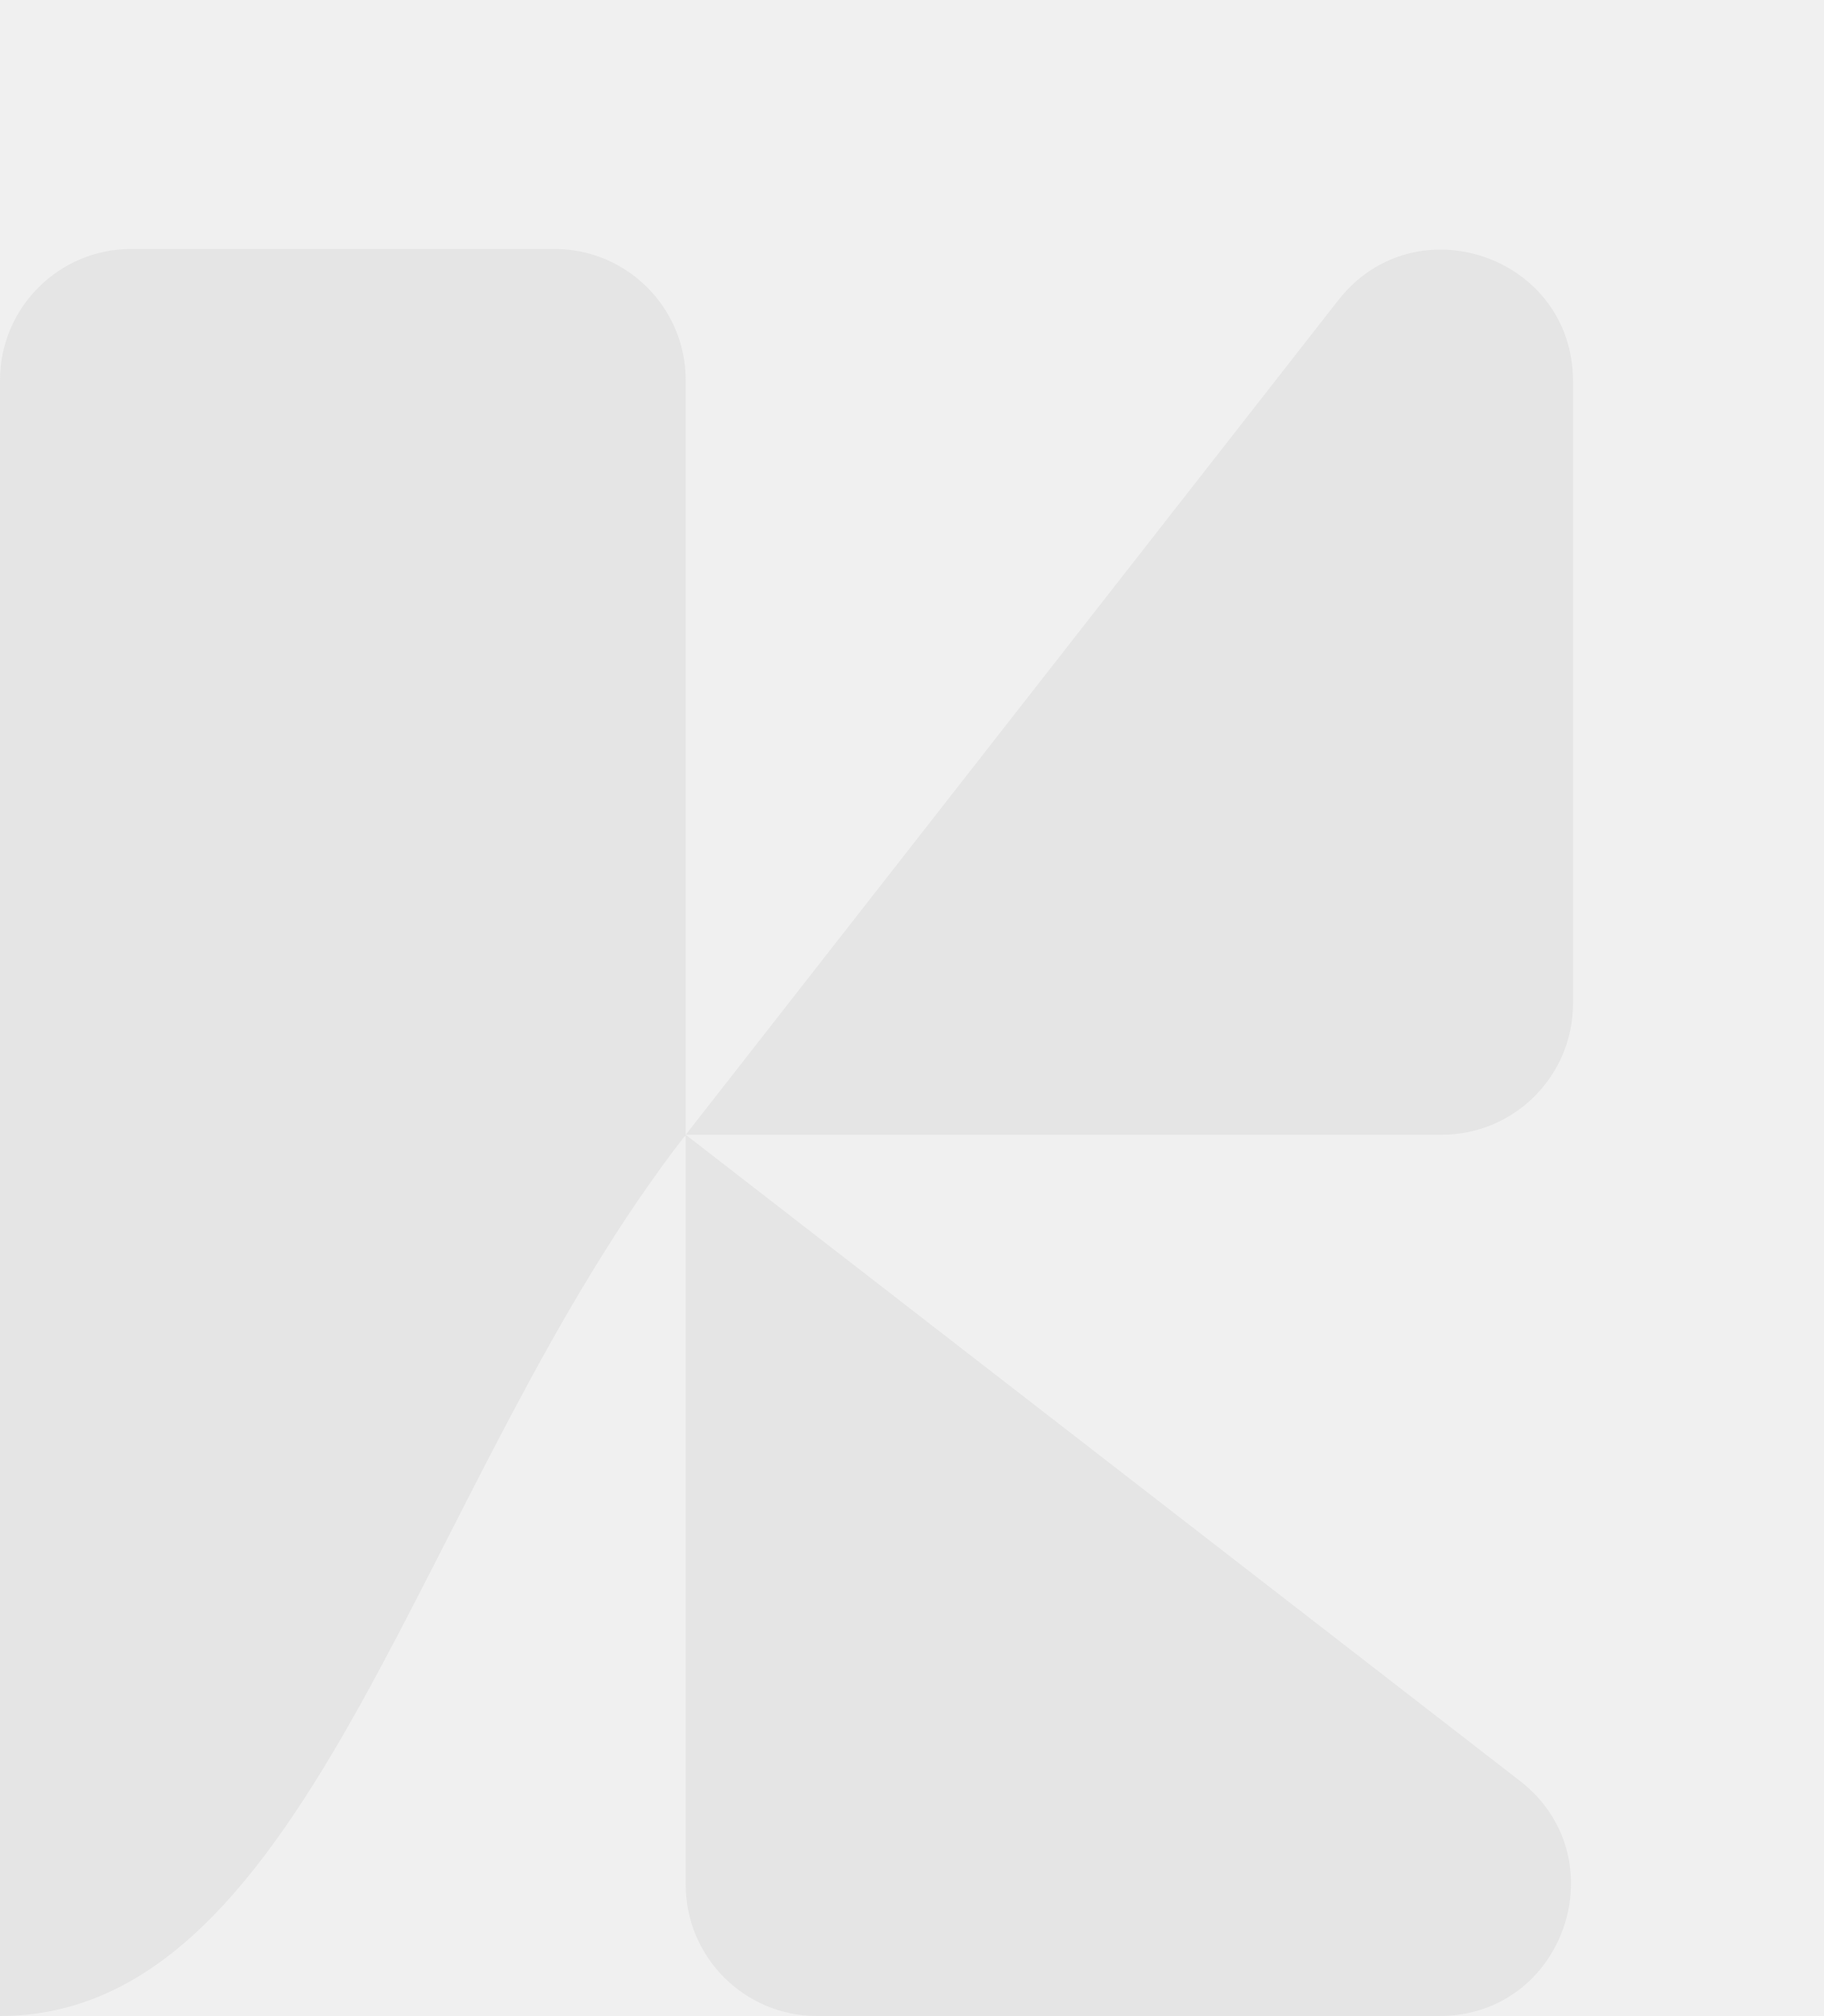
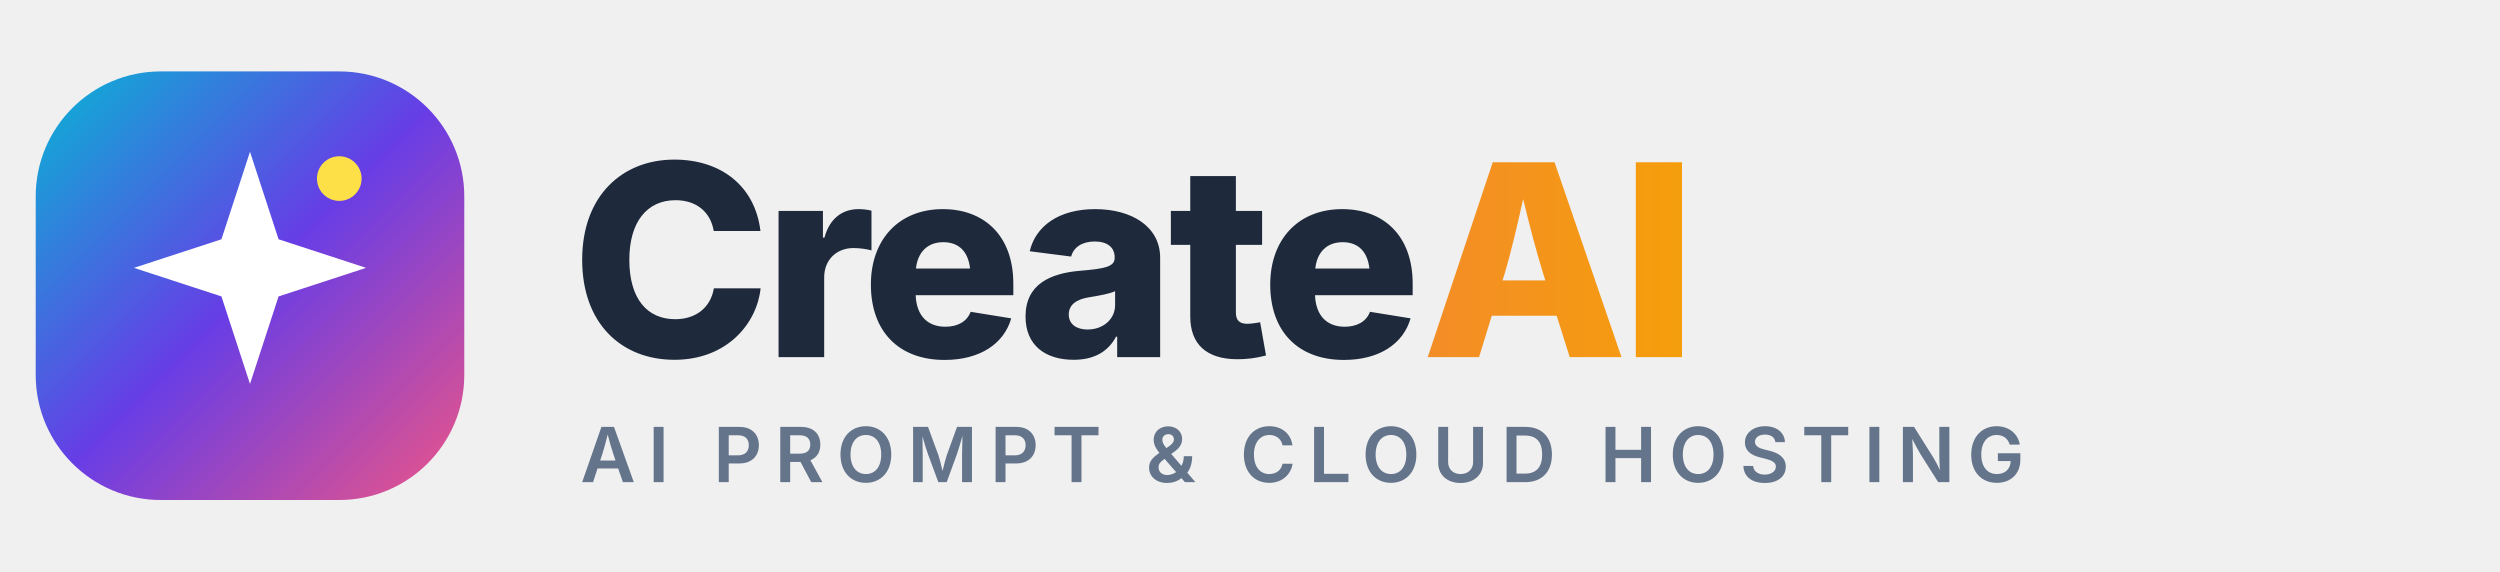
- <svg xmlns="http://www.w3.org/2000/svg" width="1194" height="1320" viewBox="0 0 1194 1320" fill="none">
-   <path d="M0 249C0 201.503 38.504 163 86 163H363C410.496 163 449 201.504 449 249V744H0V249Z" fill="#E5E5E5" />
-   <path d="M535 1320H942.511C1024.49 1320 1059.98 1216.2 995.171 1166.01L449 743V1234C449 1281.5 487.504 1320 535 1320Z" fill="#E5E5E5" />
-   <path d="M1030 657L1030 249.591C1030 167.818 926.625 132.199 876.253 196.616L449 743L944 743C991.496 743 1030 704.496 1030 657Z" fill="#E5E5E5" />
-   <path d="M449 743H0V1320C206 1320 273.655 968.333 449 743Z" fill="#E5E5E5" />
+ <svg xmlns="http://www.w3.org/2000/svg" viewBox="0 0 280 64" width="280" height="64">
+   <defs>
+     <linearGradient id="caiGradL" x1="0%" y1="0%" x2="100%" y2="100%">
+       <stop offset="0%" stop-color="#06b6d4" />
+       <stop offset="50%" stop-color="#673de6" />
+       <stop offset="100%" stop-color="#ee5586" />
+     </linearGradient>
+     <linearGradient id="caiAiGradL" x1="0%" y1="0%" x2="100%" y2="0%">
+       <stop offset="0%" stop-color="#ee5586" />
+       <stop offset="100%" stop-color="#f59e0b" />
+     </linearGradient>
+   </defs>
+   <rect x="4" y="8" width="48" height="48" rx="14" fill="url(#caiGradL)" />
+   <path d="M28 17L31.2 26.8L41 30L31.2 33.2L28 43L24.8 33.2L15 30L24.8 26.8L28 17Z" fill="#ffffff" />
+   <circle cx="38" cy="20" r="2.5" fill="#fde047" />
+   <text x="64" y="40" fill="#1e293b" font-family="'Inter', 'Prompt', 'Segoe UI', Arial, sans-serif" font-size="30" font-weight="800" letter-spacing="-0.8">Create<tspan fill="url(#caiAiGradL)">AI</tspan>
+   </text>
+   <text x="65" y="54" fill="#64748b" font-family="'Inter', 'Prompt', Arial, sans-serif" font-size="8.5" font-weight="600" letter-spacing="1.4">AI PROMPT &amp; CLOUD HOSTING</text>
</svg>
